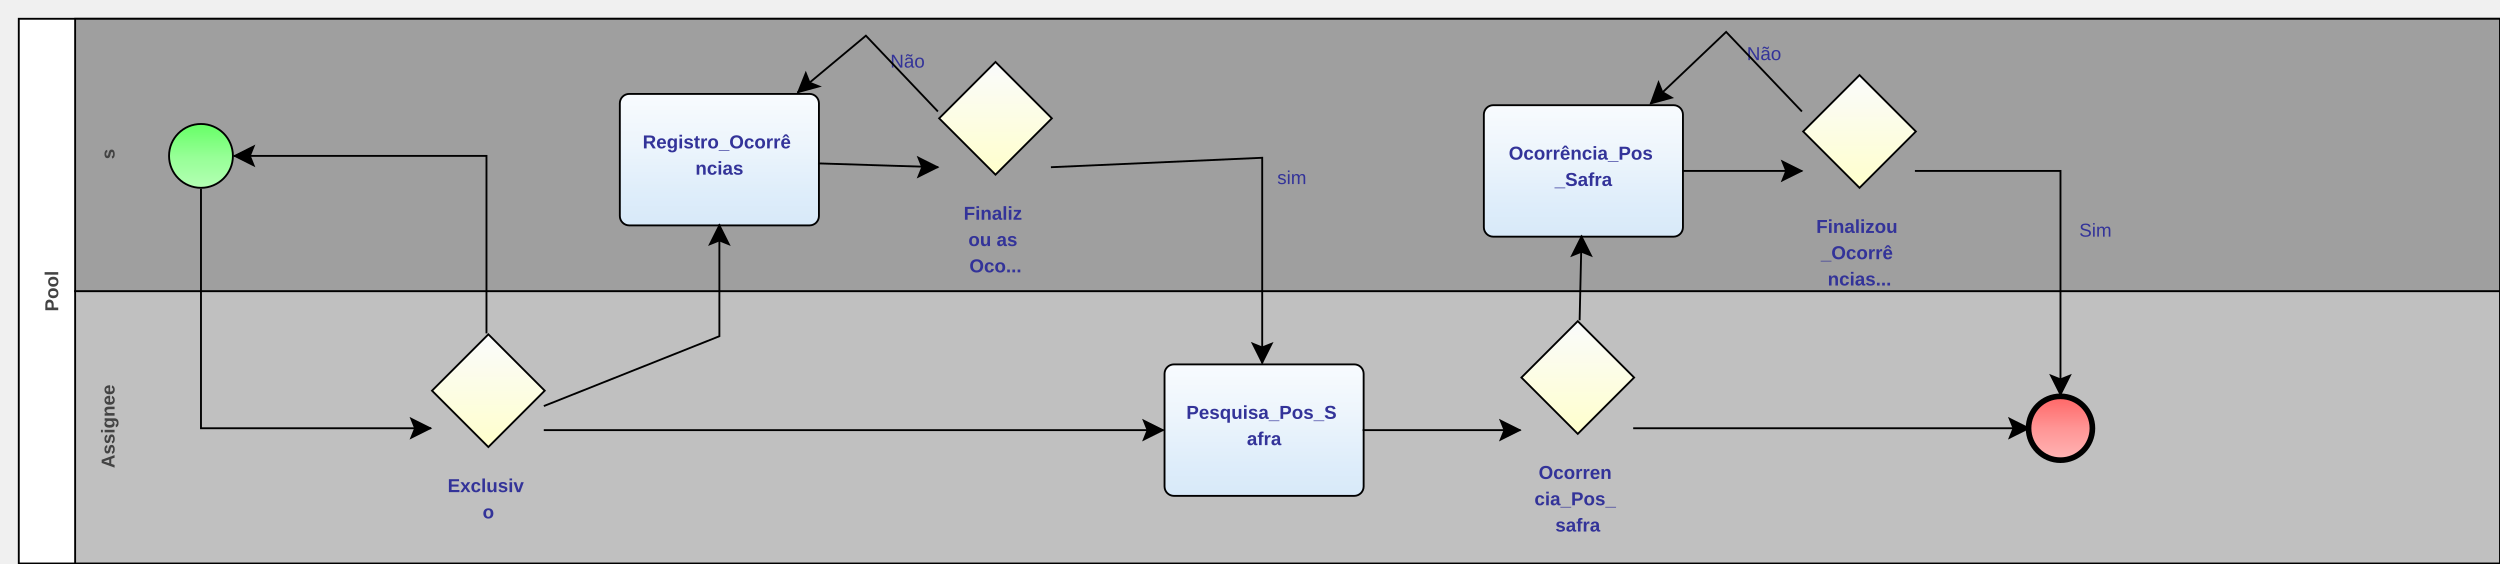
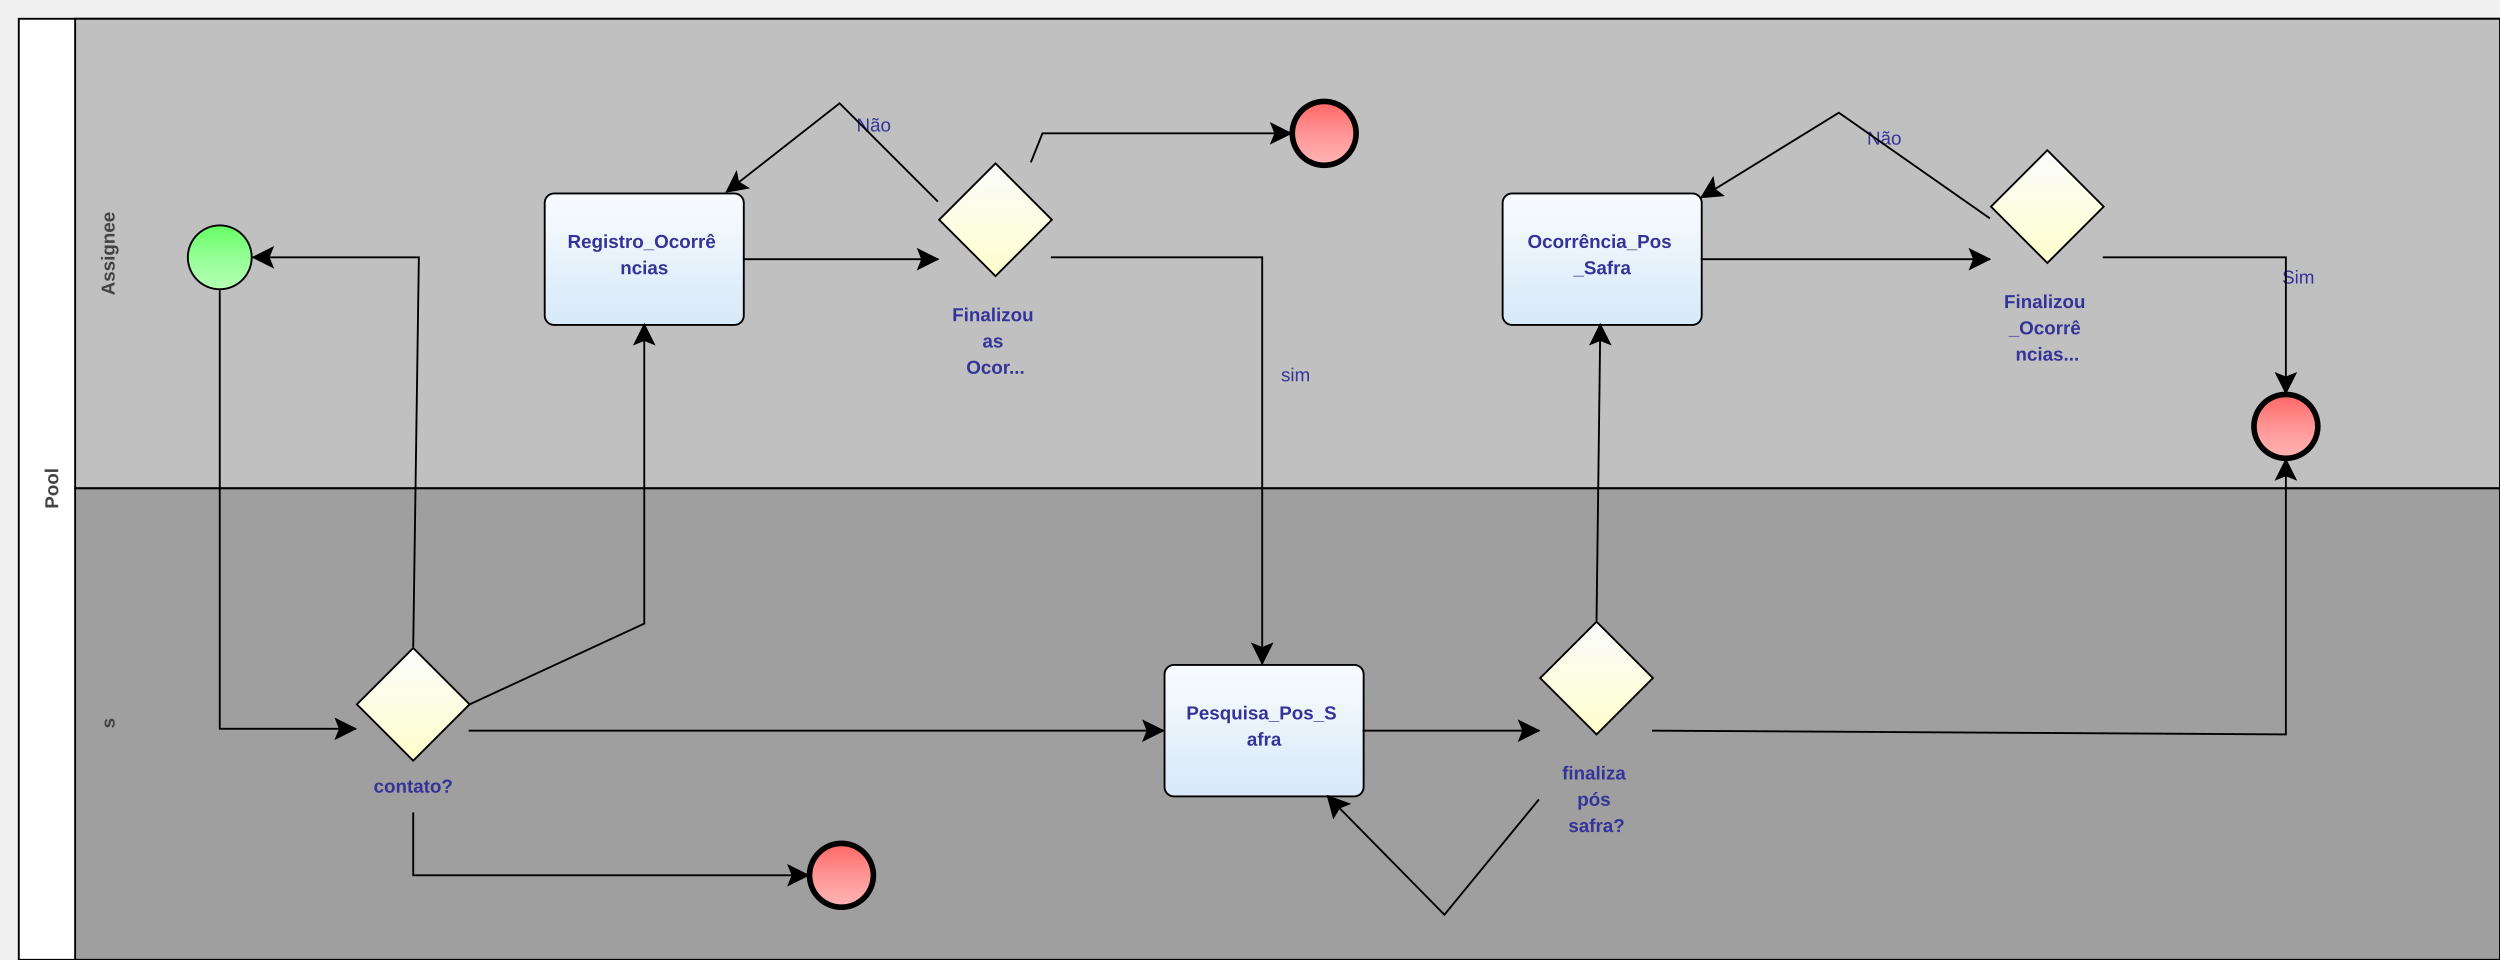
- <svg xmlns="http://www.w3.org/2000/svg" xmlns:xlink="http://www.w3.org/1999/xlink" style="stroke-dasharray:none; shape-rendering:auto; font-family:'Arial'; text-rendering:auto; fill-opacity:1; color-interpolation:auto; color-rendering:auto; font-size:12; fill:black; stroke:black; image-rendering:auto; stroke-miterlimit:10; stroke-linecap:square; stroke-linejoin:miter; font-style:normal; stroke-width:1; stroke-dashoffset:0; font-weight:normal; stroke-opacity:1;" contentScriptType="text/ecmascript" preserveAspectRatio="xMidYMid meet" zoomAndPan="magnify" version="1.0" contentStyleType="text/css" xml:xlink="http://www.w3.org/1999/xlink" width="1331" height="300">
-   <rect x="10" y="10" width="1321" height="290" ry="0" rx="0" style="stroke:#000000; fill:#FFFFFF" />
-   <rect x="40" y="155" width="1291" height="145" ry="0" rx="0" style="stroke:#000000; fill:#C0C0C0" />
+ <svg xmlns="http://www.w3.org/2000/svg" xmlns:xlink="http://www.w3.org/1999/xlink" style="stroke-dasharray:none; shape-rendering:auto; font-family:'Arial'; text-rendering:auto; fill-opacity:1; color-interpolation:auto; color-rendering:auto; font-size:12; fill:black; stroke:black; image-rendering:auto; stroke-miterlimit:10; stroke-linecap:square; stroke-linejoin:miter; font-style:normal; stroke-width:1; stroke-dashoffset:0; font-weight:normal; stroke-opacity:1;" contentScriptType="text/ecmascript" preserveAspectRatio="xMidYMid meet" zoomAndPan="magnify" version="1.0" contentStyleType="text/css" xml:xlink="http://www.w3.org/1999/xlink" width="1331" height="511">
+   <rect x="10" y="10" width="1321" height="501" ry="0" rx="0" style="stroke:#000000; fill:#FFFFFF" />
+   <rect x="40" y="10" width="1291" height="250" ry="0" rx="0" style="stroke:#000000; fill:#C0C0C0" />
  <g componentSequence="3">
-     <text x="-227" y="47" transform="rotate(270)" text-anchor="middle" style="font-weight:bold;font-size:10px;stroke:none; fill:#434343">
-       <tspan dy="14" x="-227">Assignee</tspan>
-     </text>
-   </g>
-   <rect x="40" y="10" width="1291" height="145" ry="0" rx="0" style="stroke:#000000; fill:#9F9F9F" />
+     <text x="-135" y="47" transform="rotate(270)" text-anchor="middle" style="font-weight:bold;font-size:10px;stroke:none; fill:#434343">
+       <tspan dy="14" x="-135">Assignee</tspan>
+     </text>
+   </g>
+   <rect x="40" y="260" width="1291" height="251" ry="0" rx="0" style="stroke:#000000; fill:#9F9F9F" />
  <g componentSequence="2">
-     <text x="-82" y="47" transform="rotate(270)" text-anchor="middle" style="font-weight:bold;font-size:10px;stroke:none; fill:#434343">
-       <tspan dy="14" x="-82">s</tspan>
+     <text x="-385" y="47" transform="rotate(270)" text-anchor="middle" style="font-weight:bold;font-size:10px;stroke:none; fill:#434343">
+       <tspan dy="14" x="-385">s</tspan>
    </text>
  </g>
  <g componentSequence="1">
-     <text x="-155" y="17" transform="rotate(270)" text-anchor="middle" style="font-weight:bold;font-size:10px;stroke:none; fill:#434343">
-       <tspan dy="14" x="-155">Pool</tspan>
+     <text x="-260" y="17" transform="rotate(270)" text-anchor="middle" style="font-weight:bold;font-size:10px;stroke:none; fill:#434343">
+       <tspan dy="14" x="-260">Pool</tspan>
    </text>
  </g>
  <g sequence="4">
-     <ellipse cx="107" cy="83" rx="17" ry="17" stroke-width="1" style="fill:url(#linearGradient66FF6696FF96B6FFB6_1383177264);" stroke="336633" />
+     <ellipse cx="117" cy="137" rx="17" ry="17" stroke-width="1" style="fill:url(#linearGradient66FF6696FF96B6FFB6_1937211036);" stroke="336633" />
  </g>
  <g sequence="10">
-     <rect x="620" y="194" width="106" height="70" ry="5" rx="5" style="fill:url(#linearGradientF8FBFEEDF5FCDEEDFAD4E7F8E2E5E9_1555458062);" stroke="191970" />
+     <rect x="620" y="354" width="106" height="70" ry="5" rx="5" style="fill:url(#linearGradientF8FBFEEDF5FCDEEDFAD4E7F8E2E5E9_2108722818);" stroke="191970" />
  </g>
  <g componentSequence="10">
-     <text x="673" y="209" text-anchor="middle" style="font-weight:bold;font-size:10px;stroke:none; fill:#333399">
+     <text x="673" y="369" text-anchor="middle" style="font-weight:bold;font-size:10px;stroke:none; fill:#333399">
      <tspan dy="14" x="673">Pesquisa_Pos_S</tspan>
      <tspan dy="14" x="673">afra</tspan>
    </text>
  </g>
-   <g sequence="12">
-     <polygon points=" 810 201 840 171 870 201 840 231 810 201" style="fill:url(#linearGradientFAFBFCFFFFCC_1485436736);" stroke="000000" />
-   </g>
-   <g componentSequence="12">
-     <text x="840" y="241" text-anchor="middle" style="font-weight:bold;font-size:10px;stroke:none; fill:#333399">
-       <tspan dy="14" x="840">Ocorren</tspan>
-       <tspan dy="14" x="840">cia_Pos_</tspan>
-       <tspan dy="14" x="840">safra</tspan>
-     </text>
-   </g>
  <g sequence="18">
-     <rect x="330" y="50" width="106" height="70" ry="5" rx="5" style="fill:url(#linearGradientF8FBFEEDF5FCDEEDFAD4E7F8E2E5E9_495673909);" stroke="191970" />
+     <rect x="290" y="103" width="106" height="70" ry="5" rx="5" style="fill:url(#linearGradientF8FBFEEDF5FCDEEDFAD4E7F8E2E5E9_2039420396);" stroke="191970" />
  </g>
  <g componentSequence="18">
-     <text x="383" y="65" text-anchor="middle" style="font-weight:bold;font-size:10px;stroke:none; fill:#333399">
-       <tspan dy="14" x="383">Registro_Ocorrê</tspan>
-       <tspan dy="14" x="383">ncias</tspan>
+     <text x="343" y="118" text-anchor="middle" style="font-weight:bold;font-size:10px;stroke:none; fill:#333399">
+       <tspan dy="14" x="343">Registro_Ocorrê</tspan>
+       <tspan dy="14" x="343">ncias</tspan>
    </text>
  </g>
  <g sequence="20">
-     <polygon points=" 500 63 530 33 560 63 530 93 500 63" style="fill:url(#linearGradientFAFBFCFFFFCC_1137049000);" stroke="000000" />
+     <polygon points=" 500 117 530 87 560 117 530 147 500 117" style="fill:url(#linearGradientFAFBFCFFFFCC_1015907513);" stroke="000000" />
  </g>
  <g componentSequence="20">
-     <text x="530" y="103" text-anchor="middle" style="font-weight:bold;font-size:10px;stroke:none; fill:#333399">
-       <tspan dy="14" x="530">Finaliz</tspan>
-       <tspan dy="14" x="530">ou as</tspan>
-       <tspan dy="14" x="530">Oco...</tspan>
+     <text x="530" y="157" text-anchor="middle" style="font-weight:bold;font-size:10px;stroke:none; fill:#333399">
+       <tspan dy="14" x="530">Finalizou</tspan>
+       <tspan dy="14" x="530">as</tspan>
+       <tspan dy="14" x="530">Ocor...</tspan>
    </text>
  </g>
  <g sequence="26">
-     <rect x="790" y="56" width="106" height="70" ry="5" rx="5" style="fill:url(#linearGradientF8FBFEEDF5FCDEEDFAD4E7F8E2E5E9_744233926);" stroke="191970" />
+     <rect x="800" y="103" width="106" height="70" ry="5" rx="5" style="fill:url(#linearGradientF8FBFEEDF5FCDEEDFAD4E7F8E2E5E9_1959169578);" stroke="191970" />
  </g>
  <g componentSequence="26">
-     <text x="843" y="71" text-anchor="middle" style="font-weight:bold;font-size:10px;stroke:none; fill:#333399">
-       <tspan dy="14" x="843">Ocorrência_Pos</tspan>
-       <tspan dy="14" x="843">_Safra</tspan>
+     <text x="853" y="118" text-anchor="middle" style="font-weight:bold;font-size:10px;stroke:none; fill:#333399">
+       <tspan dy="14" x="853">Ocorrência_Pos</tspan>
+       <tspan dy="14" x="853">_Safra</tspan>
    </text>
  </g>
  <g sequence="28">
-     <ellipse cx="1097" cy="228" rx="17" ry="17" stroke-width="3" style="fill:url(#linearGradientFF6666FF9696FFB6B6_1006164730);" stroke="993333" />
+     <ellipse cx="1217" cy="227" rx="17" ry="17" stroke-width="3" style="fill:url(#linearGradientFF6666FF9696FFB6B6_226220718);" stroke="993333" />
  </g>
  <g sequence="30">
-     <polygon points=" 960 70 990 40 1020 70 990 100 960 70" style="fill:url(#linearGradientFAFBFCFFFFCC_2107940218);" stroke="000000" />
+     <polygon points=" 1060 110 1090 80 1120 110 1090 140 1060 110" style="fill:url(#linearGradientFAFBFCFFFFCC_215649944);" stroke="000000" />
  </g>
  <g componentSequence="30">
-     <text x="990" y="110" text-anchor="middle" style="font-weight:bold;font-size:10px;stroke:none; fill:#333399">
-       <tspan dy="14" x="990">Finalizou</tspan>
-       <tspan dy="14" x="990">_Ocorrê</tspan>
-       <tspan dy="14" x="990">ncias...</tspan>
-     </text>
-   </g>
-   <g sequence="34">
-     <polygon points=" 230 208 260 178 290 208 260 238 230 208" style="fill:url(#linearGradientFAFBFCFFFFCC_299894747);" stroke="000000" />
-   </g>
-   <g componentSequence="34">
-     <text x="260" y="248" text-anchor="middle" style="font-weight:bold;font-size:10px;stroke:none; fill:#333399">
-       <tspan dy="14" x="260">Exclusiv</tspan>
-       <tspan dy="14" x="260">o</tspan>
-     </text>
-   </g>
-   <g componentSequence="13">
-     <text x="778" y="229" style="font-size:10px;font-weight:none;stroke:none; fill:#333399" text-anchor="left" />
+     <text x="1090" y="150" text-anchor="middle" style="font-weight:bold;font-size:10px;stroke:none; fill:#333399">
+       <tspan dy="14" x="1090">Finalizou</tspan>
+       <tspan dy="14" x="1090">_Ocorrê</tspan>
+       <tspan dy="14" x="1090">ncias...</tspan>
+     </text>
+   </g>
+   <g sequence="42">
+     <ellipse cx="705" cy="71" rx="17" ry="17" stroke-width="3" style="fill:url(#linearGradientFF6666FF9696FFB6B6_1554152438);" stroke="993333" />
+   </g>
+   <g sequence="44">
+     <polygon points=" 820 361 850 331 880 361 850 391 820 361" style="fill:url(#linearGradientFAFBFCFFFFCC_475339158);" stroke="000000" />
+   </g>
+   <g componentSequence="44">
+     <text x="850" y="401" text-anchor="middle" style="font-weight:bold;font-size:10px;stroke:none; fill:#333399">
+       <tspan dy="14" x="850">finaliza</tspan>
+       <tspan dy="14" x="850">pós</tspan>
+       <tspan dy="14" x="850">safra?</tspan>
+     </text>
+   </g>
+   <g sequence="49">
+     <polygon points=" 190 375 220 345 250 375 220 405 190 375" style="fill:url(#linearGradientFAFBFCFFFFCC_1328029208);" stroke="000000" />
+   </g>
+   <g componentSequence="49">
+     <text x="220" y="408" text-anchor="middle" style="font-weight:bold;font-size:10px;stroke:none; fill:#333399">
+       <tspan dy="14" x="220">contato?</tspan>
+     </text>
+   </g>
+   <g sequence="54">
+     <ellipse cx="448" cy="466" rx="17" ry="17" stroke-width="3" style="fill:url(#linearGradientFF6666FF9696FFB6B6_400484139);" stroke="993333" />
  </g>
  <g componentSequence="21">
-     <text x="478" y="88" style="font-size:10px;font-weight:none;stroke:none; fill:#333399" text-anchor="left" />
+     <text x="458" y="138" style="font-size:10px;font-weight:none;stroke:none; fill:#333399" text-anchor="left" />
  </g>
  <g componentSequence="22">
-     <text x="680" y="84" style="font-size:10px;font-weight:none;stroke:none; fill:#333399" text-anchor="left">
-       <tspan dy="14" x="680">sim</tspan>
+     <text x="682" y="189" style="font-size:10px;font-weight:none;stroke:none; fill:#333399" text-anchor="left">
+       <tspan dy="14" x="682">sim</tspan>
    </text>
  </g>
  <g componentSequence="23">
-     <text x="474" y="22" style="font-size:10px;font-weight:none;stroke:none; fill:#333399" text-anchor="left">
-       <tspan dy="14" x="474">Não</tspan>
-     </text>
-   </g>
-   <g componentSequence="27">
-     <text x="852" y="148" style="font-size:10px;font-weight:none;stroke:none; fill:#333399" text-anchor="left" />
-   </g>
-   <g componentSequence="29">
-     <text x="985" y="228" style="font-size:10px;font-weight:none;stroke:none; fill:#333399" text-anchor="left" />
+     <text x="456" y="56" style="font-size:10px;font-weight:none;stroke:none; fill:#333399" text-anchor="left">
+       <tspan dy="14" x="456">Não</tspan>
+     </text>
  </g>
  <g componentSequence="31">
-     <text x="938" y="91" style="font-size:10px;font-weight:none;stroke:none; fill:#333399" text-anchor="left" />
+     <text x="993" y="138" style="font-size:10px;font-weight:none;stroke:none; fill:#333399" text-anchor="left" />
  </g>
  <g componentSequence="32">
-     <text x="1107" y="112" style="font-size:10px;font-weight:none;stroke:none; fill:#333399" text-anchor="left">
-       <tspan dy="14" x="1107">Sim</tspan>
+     <text x="1215" y="137" style="font-size:10px;font-weight:none;stroke:none; fill:#333399" text-anchor="left">
+       <tspan dy="14" x="1215">Sim</tspan>
    </text>
  </g>
  <g componentSequence="33">
-     <text x="930" y="18" style="font-size:10px;font-weight:none;stroke:none; fill:#333399" text-anchor="left">
-       <tspan dy="14" x="930">Não</tspan>
-     </text>
-   </g>
-   <g componentSequence="35">
-     <text x="117" y="226" style="font-size:10px;font-weight:none;stroke:none; fill:#333399" text-anchor="left" />
-   </g>
-   <g componentSequence="37">
-     <text x="249" y="83" style="font-size:10px;font-weight:none;stroke:none; fill:#333399" text-anchor="left" />
-   </g>
-   <g componentSequence="38">
-     <text x="465" y="229" style="font-size:10px;font-weight:none;stroke:none; fill:#333399" text-anchor="left" />
-   </g>
-   <g componentSequence="39">
-     <text x="374" y="187" style="font-size:10px;font-weight:none;stroke:none; fill:#333399" text-anchor="left" />
-   </g>
-   <path style="fill:none; stroke:#000000;stroke-width:1" d="M107.0 101.0 L107.0 228.0 L229.0 228.0" />
-   <polygon style="fill:#000000; stroke:#000000;" points=" 219 223 229 228 219 233 221 228" />
-   <path style="fill:none; stroke:#000000;stroke-width:1" d="M259.0 177.0 L259.0 83.0 L125.0 83.0" />
-   <polygon style="fill:#000000; stroke:#000000;" points=" 135 88 125 83 135 78 133 83" />
-   <path style="fill:none; stroke:#000000;stroke-width:1" d="M726.0 229.0 L809.0 229.0" />
-   <polygon style="fill:#000000; stroke:#000000;" points=" 799 224 809 229 799 234 801 229" />
-   <path style="fill:none; stroke:#000000;stroke-width:1" d="M560.0 89.0 L672.0 84.0 L672.0 193.0" />
-   <polygon style="fill:#000000; stroke:#000000;" points=" 677 183 672 193 667 183 672 185" />
-   <path style="fill:none; stroke:#000000;stroke-width:1" d="M841.0 170.0 L842.0 126.0" />
-   <polygon style="fill:#000000; stroke:#000000;" points=" 837 136 842 126 847 136 842 134" />
-   <path style="fill:none; stroke:#000000;stroke-width:1" d="M870.0 228.0 L1080.0 228.0" />
-   <polygon style="fill:#000000; stroke:#000000;" points=" 1070 223 1080 228 1070 233 1072 228" />
-   <path style="fill:none; stroke:#000000;stroke-width:1" d="M436.0 87.0 L499.0 89.0" />
-   <polygon style="fill:#000000; stroke:#000000;" points=" 489 84 499 89 489 94 491 89" />
-   <path style="fill:none; stroke:#000000;stroke-width:1" d="M499.0 59.0 L461.0 19.0 L425.0 49.0" />
-   <polygon style="fill:#000000; stroke:#000000;" points=" 436 46 425 49 429 39 431 44" />
-   <path style="fill:none; stroke:#000000;stroke-width:1" d="M896.0 91.0 L959.0 91.0" />
-   <polygon style="fill:#000000; stroke:#000000;" points=" 949 86 959 91 949 96 951 91" />
-   <path style="fill:none; stroke:#000000;stroke-width:1" d="M959.0 59.0 L919.0 17.0 L879.0 55.0" />
-   <polygon style="fill:#000000; stroke:#000000;" points=" 890 52 879 55 883 44 885 49" />
-   <path style="fill:none; stroke:#000000;stroke-width:1" d="M1020.0 91.0 L1097.0 91.0 L1097.0 210.0" />
-   <polygon style="fill:#000000; stroke:#000000;" points=" 1102 200 1097 210 1092 200 1097 202" />
-   <path style="fill:none; stroke:#000000;stroke-width:1" d="M290.0 229.0 L619.0 229.0" />
-   <polygon style="fill:#000000; stroke:#000000;" points=" 609 224 619 229 609 234 611 229" />
-   <path style="fill:none; stroke:#000000;stroke-width:1" d="M290.0 216.0 L383.0 179.0 L383.0 120.0" />
-   <polygon style="fill:#000000; stroke:#000000;" points=" 378 130 383 120 388 130 383 128" />
+     <text x="994" y="63" style="font-size:10px;font-weight:none;stroke:none; fill:#333399" text-anchor="left">
+       <tspan dy="14" x="994">Não</tspan>
+     </text>
+   </g>
+   <g componentSequence="43">
+     <text x="623" y="71" style="font-size:10px;font-weight:none;stroke:none; fill:#333399" text-anchor="left" />
+   </g>
+   <g componentSequence="45">
+     <text x="783" y="389" style="font-size:10px;font-weight:none;stroke:none; fill:#333399" text-anchor="left" />
+   </g>
+   <g componentSequence="46">
+     <text x="861" y="252" style="font-size:10px;font-weight:none;stroke:none; fill:#333399" text-anchor="left" />
+   </g>
+   <g componentSequence="47">
+     <text x="1131" y="390" style="font-size:10px;font-weight:none;stroke:none; fill:#333399" text-anchor="left" />
+   </g>
+   <g componentSequence="48">
+     <text x="776" y="484" style="font-size:10px;font-weight:none;stroke:none; fill:#333399" text-anchor="left" />
+   </g>
+   <g componentSequence="50">
+     <text x="127" y="308" style="font-size:10px;font-weight:none;stroke:none; fill:#333399" text-anchor="left" />
+   </g>
+   <g componentSequence="51">
+     <text x="445" y="389" style="font-size:10px;font-weight:none;stroke:none; fill:#333399" text-anchor="left" />
+   </g>
+   <g componentSequence="52">
+     <text x="353" y="304" style="font-size:10px;font-weight:none;stroke:none; fill:#333399" text-anchor="left" />
+   </g>
+   <g componentSequence="53">
+     <text x="232" y="197" style="font-size:10px;font-weight:none;stroke:none; fill:#333399" text-anchor="left" />
+   </g>
+   <g componentSequence="55">
+     <text x="319" y="466" style="font-size:10px;font-weight:none;stroke:none; fill:#333399" text-anchor="left" />
+   </g>
+   <path style="fill:none; stroke:#000000;stroke-width:1" d="M726.0 389.0 L819.0 389.0" />
+   <polygon style="fill:#000000; stroke:#000000;" points=" 809 384 819 389 809 394 811 389" />
+   <path style="fill:none; stroke:#000000;stroke-width:1" d="M560.0 137.0 L672.0 137.0 L672.0 353.0" />
+   <polygon style="fill:#000000; stroke:#000000;" points=" 677 343 672 353 667 343 672 345" />
+   <path style="fill:none; stroke:#000000;stroke-width:1" d="M819.0 426.0 L769.0 487.0 L707.0 424.0" />
+   <polygon style="fill:#000000; stroke:#000000;" points=" 710 435 707 424 718 428 713 430" />
+   <path style="fill:none; stroke:#000000;stroke-width:1" d="M396.0 138.0 L499.0 138.0" />
+   <polygon style="fill:#000000; stroke:#000000;" points=" 489 133 499 138 489 143 491 138" />
+   <path style="fill:none; stroke:#000000;stroke-width:1" d="M499.0 107.0 L447.0 55.0 L387.0 102.0" />
+   <polygon style="fill:#000000; stroke:#000000;" points=" 398 100 387 102 392 92 393 97" />
+   <path style="fill:none; stroke:#000000;stroke-width:1" d="M549.0 86.0 L555.0 71.0 L687.0 71.0" />
+   <polygon style="fill:#000000; stroke:#000000;" points=" 677 66 687 71 677 76 679 71" />
+   <path style="fill:none; stroke:#000000;stroke-width:1" d="M906.0 138.0 L1059.0 138.0" />
+   <polygon style="fill:#000000; stroke:#000000;" points=" 1049 133 1059 138 1049 143 1051 138" />
+   <path style="fill:none; stroke:#000000;stroke-width:1" d="M1059.0 116.0 L979.0 60.0 L906.0 105.0" />
+   <polygon style="fill:#000000; stroke:#000000;" points=" 917 104 906 105 912 95 913 101" />
+   <path style="fill:none; stroke:#000000;stroke-width:1" d="M850.0 330.0 L852.0 173.0" />
+   <polygon style="fill:#000000; stroke:#000000;" points=" 847 183 852 173 857 183 852 181" />
+   <path style="fill:none; stroke:#000000;stroke-width:1" d="M1120.0 137.0 L1217.0 137.0 L1217.0 209.0" />
+   <polygon style="fill:#000000; stroke:#000000;" points=" 1222 199 1217 209 1212 199 1217 201" />
+   <path style="fill:none; stroke:#000000;stroke-width:1" d="M880.0 389.0 L1217.0 391.0 L1217.0 245.0" />
+   <polygon style="fill:#000000; stroke:#000000;" points=" 1212 255 1217 245 1222 255 1217 253" />
+   <path style="fill:none; stroke:#000000;stroke-width:1" d="M117.0 155.0 L117.0 388.0 L189.0 388.0" />
+   <polygon style="fill:#000000; stroke:#000000;" points=" 179 383 189 388 179 393 181 388" />
+   <path style="fill:none; stroke:#000000;stroke-width:1" d="M250.0 389.0 L619.0 389.0" />
+   <polygon style="fill:#000000; stroke:#000000;" points=" 609 384 619 389 609 394 611 389" />
+   <path style="fill:none; stroke:#000000;stroke-width:1" d="M250.0 375.0 L343.0 332.0 L343.0 173.0" />
+   <polygon style="fill:#000000; stroke:#000000;" points=" 338 183 343 173 348 183 343 181" />
+   <path style="fill:none; stroke:#000000;stroke-width:1" d="M220.0 344.0 L223.0 137.0 L135.0 137.0" />
+   <polygon style="fill:#000000; stroke:#000000;" points=" 145 142 135 137 145 132 143 137" />
+   <path style="fill:none; stroke:#000000;stroke-width:1" d="M220.0 433.0 L220.0 466.0 L430.0 466.0" />
+   <polygon style="fill:#000000; stroke:#000000;" points=" 420 461 430 466 420 471 422 466" />
  <defs>
-     <linearGradient xlink:href="#linearGradient66FF6696FF96B6FFB6" id="linearGradient66FF6696FF96B6FFB6_1383177264" x1="0" y1="66.0" x2="0" y2="101.0" gradientUnits="userSpaceOnUse" xlink:type="simple" xlink:actuate="onLoad" xlink:show="other" />
+     <linearGradient xlink:href="#linearGradient66FF6696FF96B6FFB6" id="linearGradient66FF6696FF96B6FFB6_1937211036" x1="0" y1="120.0" x2="0" y2="155.0" gradientUnits="userSpaceOnUse" xlink:type="simple" xlink:actuate="onLoad" xlink:show="other" />
    <linearGradient id="linearGradient66FF6696FF96B6FFB6">
      <stop style="stop-color:#66FF66;stop-opacity:1;" offset="0.0" id="stop66FF66" />
      <stop style="stop-color:#96FF96;stop-opacity:1;" offset="0.5" id="stop96FF96" />
      <stop style="stop-color:#B6FFB6;stop-opacity:1;" offset="1.0" id="stopB6FFB6" />
    </linearGradient>
-     <linearGradient xlink:href="#linearGradientF8FBFEEDF5FCDEEDFAD4E7F8E2E5E9" id="linearGradientF8FBFEEDF5FCDEEDFAD4E7F8E2E5E9_1555458062" x1="0" y1="194.0" x2="0" y2="300.0" gradientUnits="userSpaceOnUse" xlink:type="simple" xlink:actuate="onLoad" xlink:show="other" />
+     <linearGradient xlink:href="#linearGradientF8FBFEEDF5FCDEEDFAD4E7F8E2E5E9" id="linearGradientF8FBFEEDF5FCDEEDFAD4E7F8E2E5E9_2108722818" x1="0" y1="354.0" x2="0" y2="460.0" gradientUnits="userSpaceOnUse" xlink:type="simple" xlink:actuate="onLoad" xlink:show="other" />
    <linearGradient id="linearGradientF8FBFEEDF5FCDEEDFAD4E7F8E2E5E9">
      <stop style="stop-color:#F8FBFE;stop-opacity:1;" offset="0.0" id="stopF8FBFE" />
      <stop style="stop-color:#EDF5FC;stop-opacity:1;" offset="0.25" id="stopEDF5FC" />
      <stop style="stop-color:#DEEDFA;stop-opacity:1;" offset="0.5" id="stopDEEDFA" />
      <stop style="stop-color:#D4E7F8;stop-opacity:1;" offset="0.75" id="stopD4E7F8" />
      <stop style="stop-color:#E2E5E9;stop-opacity:1;" offset="1.0" id="stopE2E5E9" />
    </linearGradient>
-     <linearGradient xlink:href="#linearGradientFAFBFCFFFFCC" id="linearGradientFAFBFCFFFFCC_1485436736" x1="0" y1="171.0" x2="0" y2="231.0" gradientUnits="userSpaceOnUse" xlink:type="simple" xlink:actuate="onLoad" xlink:show="other" />
+     <linearGradient xlink:href="#linearGradientF8FBFEEDF5FCDEEDFAD4E7F8E2E5E9" id="linearGradientF8FBFEEDF5FCDEEDFAD4E7F8E2E5E9_2039420396" x1="0" y1="103.0" x2="0" y2="209.0" gradientUnits="userSpaceOnUse" xlink:type="simple" xlink:actuate="onLoad" xlink:show="other" />
+     <linearGradient xlink:href="#linearGradientFAFBFCFFFFCC" id="linearGradientFAFBFCFFFFCC_1015907513" x1="0" y1="87.0" x2="0" y2="147.0" gradientUnits="userSpaceOnUse" xlink:type="simple" xlink:actuate="onLoad" xlink:show="other" />
    <linearGradient id="linearGradientFAFBFCFFFFCC">
      <stop style="stop-color:#FAFBFC;stop-opacity:1;" offset="0.0" id="stopFAFBFC" />
      <stop style="stop-color:#FFFFCC;stop-opacity:1;" offset="1.0" id="stopFFFFCC" />
    </linearGradient>
-     <linearGradient xlink:href="#linearGradientF8FBFEEDF5FCDEEDFAD4E7F8E2E5E9" id="linearGradientF8FBFEEDF5FCDEEDFAD4E7F8E2E5E9_495673909" x1="0" y1="50.0" x2="0" y2="156.0" gradientUnits="userSpaceOnUse" xlink:type="simple" xlink:actuate="onLoad" xlink:show="other" />
-     <linearGradient xlink:href="#linearGradientFAFBFCFFFFCC" id="linearGradientFAFBFCFFFFCC_1137049000" x1="0" y1="33.0" x2="0" y2="93.0" gradientUnits="userSpaceOnUse" xlink:type="simple" xlink:actuate="onLoad" xlink:show="other" />
-     <linearGradient xlink:href="#linearGradientF8FBFEEDF5FCDEEDFAD4E7F8E2E5E9" id="linearGradientF8FBFEEDF5FCDEEDFAD4E7F8E2E5E9_744233926" x1="0" y1="56.0" x2="0" y2="162.0" gradientUnits="userSpaceOnUse" xlink:type="simple" xlink:actuate="onLoad" xlink:show="other" />
-     <linearGradient xlink:href="#linearGradientFF6666FF9696FFB6B6" id="linearGradientFF6666FF9696FFB6B6_1006164730" x1="0" y1="211.0" x2="0" y2="246.0" gradientUnits="userSpaceOnUse" xlink:type="simple" xlink:actuate="onLoad" xlink:show="other" />
+     <linearGradient xlink:href="#linearGradientF8FBFEEDF5FCDEEDFAD4E7F8E2E5E9" id="linearGradientF8FBFEEDF5FCDEEDFAD4E7F8E2E5E9_1959169578" x1="0" y1="103.0" x2="0" y2="209.0" gradientUnits="userSpaceOnUse" xlink:type="simple" xlink:actuate="onLoad" xlink:show="other" />
+     <linearGradient xlink:href="#linearGradientFF6666FF9696FFB6B6" id="linearGradientFF6666FF9696FFB6B6_226220718" x1="0" y1="210.0" x2="0" y2="245.0" gradientUnits="userSpaceOnUse" xlink:type="simple" xlink:actuate="onLoad" xlink:show="other" />
    <linearGradient id="linearGradientFF6666FF9696FFB6B6">
      <stop style="stop-color:#FF6666;stop-opacity:1;" offset="0.0" id="stopFF6666" />
      <stop style="stop-color:#FF9696;stop-opacity:1;" offset="0.5" id="stopFF9696" />
      <stop style="stop-color:#FFB6B6;stop-opacity:1;" offset="1.0" id="stopFFB6B6" />
    </linearGradient>
-     <linearGradient xlink:href="#linearGradientFAFBFCFFFFCC" id="linearGradientFAFBFCFFFFCC_2107940218" x1="0" y1="40.0" x2="0" y2="100.0" gradientUnits="userSpaceOnUse" xlink:type="simple" xlink:actuate="onLoad" xlink:show="other" />
-     <linearGradient xlink:href="#linearGradientFAFBFCFFFFCC" id="linearGradientFAFBFCFFFFCC_299894747" x1="0" y1="178.0" x2="0" y2="238.0" gradientUnits="userSpaceOnUse" xlink:type="simple" xlink:actuate="onLoad" xlink:show="other" />
+     <linearGradient xlink:href="#linearGradientFAFBFCFFFFCC" id="linearGradientFAFBFCFFFFCC_215649944" x1="0" y1="80.0" x2="0" y2="140.0" gradientUnits="userSpaceOnUse" xlink:type="simple" xlink:actuate="onLoad" xlink:show="other" />
+     <linearGradient xlink:href="#linearGradientFF6666FF9696FFB6B6" id="linearGradientFF6666FF9696FFB6B6_1554152438" x1="0" y1="54.0" x2="0" y2="89.0" gradientUnits="userSpaceOnUse" xlink:type="simple" xlink:actuate="onLoad" xlink:show="other" />
+     <linearGradient xlink:href="#linearGradientFAFBFCFFFFCC" id="linearGradientFAFBFCFFFFCC_475339158" x1="0" y1="331.0" x2="0" y2="391.0" gradientUnits="userSpaceOnUse" xlink:type="simple" xlink:actuate="onLoad" xlink:show="other" />
+     <linearGradient xlink:href="#linearGradientFAFBFCFFFFCC" id="linearGradientFAFBFCFFFFCC_1328029208" x1="0" y1="345.0" x2="0" y2="405.0" gradientUnits="userSpaceOnUse" xlink:type="simple" xlink:actuate="onLoad" xlink:show="other" />
+     <linearGradient xlink:href="#linearGradientFF6666FF9696FFB6B6" id="linearGradientFF6666FF9696FFB6B6_400484139" x1="0" y1="449.0" x2="0" y2="484.0" gradientUnits="userSpaceOnUse" xlink:type="simple" xlink:actuate="onLoad" xlink:show="other" />
  </defs>
</svg>
